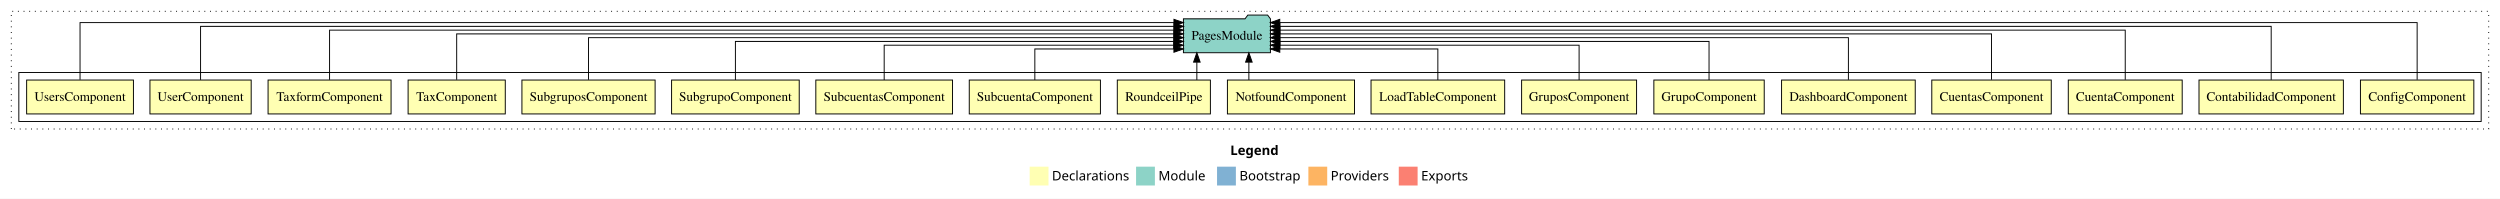
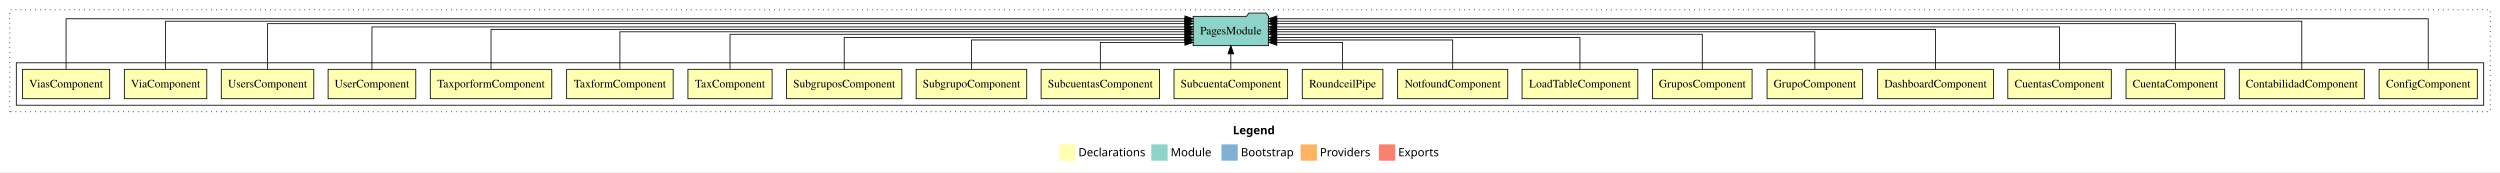
- <svg xmlns="http://www.w3.org/2000/svg" width="2655pt" height="211pt" viewBox="0.00 0.00 2655.00 211.00">
+ <svg xmlns="http://www.w3.org/2000/svg" width="3065pt" height="211pt" viewBox="0.00 0.00 3065.00 211.00">
  <g id="graph0" class="graph" transform="scale(1 1) rotate(0) translate(4 207)">
-     <polygon fill="#ffffff" stroke="transparent" points="-4,4 -4,-207 2651,-207 2651,4 -4,4" />
-     <text text-anchor="start" x="1302.509" y="-42.4" font-family="sans-serif" font-weight="bold" font-size="14.00" fill="#000000">Legend</text>
-     <polygon fill="#ffffb3" stroke="transparent" points="1089.5,-10 1089.5,-30 1109.5,-30 1109.5,-10 1089.5,-10" />
-     <text text-anchor="start" x="1113.129" y="-15.4" font-family="sans-serif" font-size="14.00" fill="#000000">  Declarations</text>
-     <polygon fill="#8dd3c7" stroke="transparent" points="1202.5,-10 1202.5,-30 1222.5,-30 1222.5,-10 1202.5,-10" />
-     <text text-anchor="start" x="1226.225" y="-15.4" font-family="sans-serif" font-size="14.00" fill="#000000">  Module</text>
-     <polygon fill="#80b1d3" stroke="transparent" points="1288.5,-10 1288.5,-30 1308.5,-30 1308.5,-10 1288.5,-10" />
-     <text text-anchor="start" x="1312.281" y="-15.4" font-family="sans-serif" font-size="14.00" fill="#000000">  Bootstrap</text>
-     <polygon fill="#fdb462" stroke="transparent" points="1385.5,-10 1385.5,-30 1405.5,-30 1405.5,-10 1385.5,-10" />
-     <text text-anchor="start" x="1409.173" y="-15.4" font-family="sans-serif" font-size="14.00" fill="#000000">  Providers</text>
-     <polygon fill="#fb8072" stroke="transparent" points="1481.5,-10 1481.5,-30 1501.5,-30 1501.5,-10 1481.5,-10" />
-     <text text-anchor="start" x="1505.226" y="-15.4" font-family="sans-serif" font-size="14.00" fill="#000000">  Exports</text>
+     <polygon fill="#ffffff" stroke="transparent" points="-4,4 -4,-207 3061,-207 3061,4 -4,4" />
+     <text text-anchor="start" x="1507.509" y="-42.4" font-family="sans-serif" font-weight="bold" font-size="14.00" fill="#000000">Legend</text>
+     <polygon fill="#ffffb3" stroke="transparent" points="1294.5,-10 1294.5,-30 1314.5,-30 1314.5,-10 1294.5,-10" />
+     <text text-anchor="start" x="1318.129" y="-15.4" font-family="sans-serif" font-size="14.00" fill="#000000">  Declarations</text>
+     <polygon fill="#8dd3c7" stroke="transparent" points="1407.5,-10 1407.5,-30 1427.5,-30 1427.5,-10 1407.5,-10" />
+     <text text-anchor="start" x="1431.225" y="-15.4" font-family="sans-serif" font-size="14.00" fill="#000000">  Module</text>
+     <polygon fill="#80b1d3" stroke="transparent" points="1493.5,-10 1493.5,-30 1513.5,-30 1513.5,-10 1493.5,-10" />
+     <text text-anchor="start" x="1517.281" y="-15.4" font-family="sans-serif" font-size="14.00" fill="#000000">  Bootstrap</text>
+     <polygon fill="#fdb462" stroke="transparent" points="1590.5,-10 1590.5,-30 1610.5,-30 1610.5,-10 1590.5,-10" />
+     <text text-anchor="start" x="1614.173" y="-15.4" font-family="sans-serif" font-size="14.00" fill="#000000">  Providers</text>
+     <polygon fill="#fb8072" stroke="transparent" points="1686.5,-10 1686.5,-30 1706.5,-30 1706.5,-10 1686.5,-10" />
+     <text text-anchor="start" x="1710.226" y="-15.4" font-family="sans-serif" font-size="14.00" fill="#000000">  Exports</text>
    <g id="clust1" class="cluster">
-       <polygon fill="none" stroke="#000000" stroke-dasharray="1,5" points="8,-70 8,-195 2639,-195 2639,-70 8,-70" />
+       <polygon fill="none" stroke="#000000" stroke-dasharray="1,5" points="8,-70 8,-195 3049,-195 3049,-70 8,-70" />
    </g>
    <g id="clust2" class="cluster">
-       <polygon fill="none" stroke="#000000" points="16,-78 16,-130 2631,-130 2631,-78 16,-78" />
+       <polygon fill="none" stroke="#000000" points="16,-78 16,-130 3041,-130 3041,-78 16,-78" />
    </g>
    <g id="node1" class="node">
-       <polygon fill="#ffffb3" stroke="#000000" points="2623.22,-122 2502.78,-122 2502.78,-86 2623.22,-86 2623.22,-122" />
-       <text text-anchor="middle" x="2563" y="-99.8" font-family="Times,serif" font-size="14.00" fill="#000000">ConfigComponent</text>
+       <polygon fill="#ffffb3" stroke="#000000" points="3033.22,-122 2912.78,-122 2912.78,-86 3033.22,-86 3033.22,-122" />
+       <text text-anchor="middle" x="2973" y="-99.8" font-family="Times,serif" font-size="14.00" fill="#000000">ConfigComponent</text>
+     </g>
+     <g id="node22" class="node">
+       <polygon fill="#8dd3c7" stroke="#000000" points="1551.206,-187 1548.206,-191 1527.206,-191 1524.206,-187 1458.794,-187 1458.794,-151 1551.206,-151 1551.206,-187" />
+       <text text-anchor="middle" x="1505" y="-164.8" font-family="Times,serif" font-size="14.00" fill="#000000">PagesModule</text>
+     </g>
+     <g id="edge1" class="edge">
+       <path fill="none" stroke="#000000" d="M2973,-122.153C2973,-145.757 2973,-184 2973,-184 2973,-184 1561.359,-184 1561.359,-184" />
+       <polygon fill="#000000" stroke="#000000" points="1561.359,-180.5 1551.359,-184 1561.359,-187.5 1561.359,-180.5" />
+     </g>
+     <g id="node2" class="node">
+       <polygon fill="#ffffb3" stroke="#000000" points="2894.661,-122 2741.339,-122 2741.339,-86 2894.661,-86 2894.661,-122" />
+       <text text-anchor="middle" x="2818" y="-99.8" font-family="Times,serif" font-size="14.00" fill="#000000">ContabilidadComponent</text>
+     </g>
+     <g id="edge2" class="edge">
+       <path fill="none" stroke="#000000" d="M2818,-122.248C2818,-145.018 2818,-181 2818,-181 2818,-181 1561.345,-181 1561.345,-181" />
+       <polygon fill="#000000" stroke="#000000" points="1561.345,-177.5 1551.345,-181 1561.345,-184.5 1561.345,-177.5" />
+     </g>
+     <g id="node3" class="node">
+       <polygon fill="#ffffb3" stroke="#000000" points="2723.489,-122 2602.511,-122 2602.511,-86 2723.489,-86 2723.489,-122" />
+       <text text-anchor="middle" x="2663" y="-99.8" font-family="Times,serif" font-size="14.00" fill="#000000">CuentaComponent</text>
+     </g>
+     <g id="edge3" class="edge">
+       <path fill="none" stroke="#000000" d="M2663,-122.292C2663,-144.206 2663,-178 2663,-178 2663,-178 1561.11,-178 1561.11,-178" />
+       <polygon fill="#000000" stroke="#000000" points="1561.11,-174.5 1551.11,-178 1561.11,-181.5 1561.11,-174.5" />
+     </g>
+     <g id="node4" class="node">
+       <polygon fill="#ffffb3" stroke="#000000" points="2584.434,-122 2457.566,-122 2457.566,-86 2584.434,-86 2584.434,-122" />
+       <text text-anchor="middle" x="2521" y="-99.8" font-family="Times,serif" font-size="14.00" fill="#000000">CuentasComponent</text>
+     </g>
+     <g id="edge4" class="edge">
+       <path fill="none" stroke="#000000" d="M2521,-122.027C2521,-142.767 2521,-174 2521,-174 2521,-174 1561.295,-174 1561.295,-174" />
+       <polygon fill="#000000" stroke="#000000" points="1561.295,-170.5 1551.295,-174 1561.295,-177.5 1561.295,-170.5" />
+     </g>
+     <g id="node5" class="node">
+       <polygon fill="#ffffb3" stroke="#000000" points="2439.973,-122 2298.027,-122 2298.027,-86 2439.973,-86 2439.973,-122" />
+       <text text-anchor="middle" x="2369" y="-99.8" font-family="Times,serif" font-size="14.00" fill="#000000">DashboardComponent</text>
+     </g>
+     <g id="edge5" class="edge">
+       <path fill="none" stroke="#000000" d="M2369,-122.308C2369,-142.145 2369,-171 2369,-171 2369,-171 1561.147,-171 1561.147,-171" />
+       <polygon fill="#000000" stroke="#000000" points="1561.147,-167.5 1551.147,-171 1561.147,-174.5 1561.147,-167.5" />
+     </g>
+     <g id="node6" class="node">
+       <polygon fill="#ffffb3" stroke="#000000" points="2279.6,-122 2162.4,-122 2162.4,-86 2279.6,-86 2279.6,-122" />
+       <text text-anchor="middle" x="2221" y="-99.8" font-family="Times,serif" font-size="14.00" fill="#000000">GrupoComponent</text>
+     </g>
+     <g id="edge6" class="edge">
+       <path fill="none" stroke="#000000" d="M2221,-122.169C2221,-141.09 2221,-168 2221,-168 2221,-168 1561.152,-168 1561.152,-168" />
+       <polygon fill="#000000" stroke="#000000" points="1561.152,-164.5 1551.152,-168 1561.152,-171.5 1561.152,-164.5" />
+     </g>
+     <g id="node7" class="node">
+       <polygon fill="#ffffb3" stroke="#000000" points="2144.045,-122 2021.955,-122 2021.955,-86 2144.045,-86 2144.045,-122" />
+       <text text-anchor="middle" x="2083" y="-99.8" font-family="Times,serif" font-size="14.00" fill="#000000">GruposComponent</text>
+     </g>
+     <g id="edge7" class="edge">
+       <path fill="none" stroke="#000000" d="M2083,-122.302C2083,-140.27 2083,-165 2083,-165 2083,-165 1561.323,-165 1561.323,-165" />
+       <polygon fill="#000000" stroke="#000000" points="1561.323,-161.5 1551.323,-165 1561.323,-168.5 1561.323,-161.5" />
+     </g>
+     <g id="node8" class="node">
+       <polygon fill="#ffffb3" stroke="#000000" points="2003.972,-122 1862.028,-122 1862.028,-86 2003.972,-86 2003.972,-122" />
+       <text text-anchor="middle" x="1933" y="-99.8" font-family="Times,serif" font-size="14.00" fill="#000000">LoadTableComponent</text>
+     </g>
+     <g id="edge8" class="edge">
+       <path fill="none" stroke="#000000" d="M1933,-122.035C1933,-138.734 1933,-161 1933,-161 1933,-161 1561.21,-161 1561.21,-161" />
+       <polygon fill="#000000" stroke="#000000" points="1561.21,-157.5 1551.21,-161 1561.21,-164.5 1561.21,-157.5" />
+     </g>
+     <g id="node9" class="node">
+       <polygon fill="#ffffb3" stroke="#000000" points="1844.49,-122 1709.51,-122 1709.51,-86 1844.49,-86 1844.49,-122" />
+       <text text-anchor="middle" x="1777" y="-99.8" font-family="Times,serif" font-size="14.00" fill="#000000">NotfoundComponent</text>
+     </g>
+     <g id="edge9" class="edge">
+       <path fill="none" stroke="#000000" d="M1777,-122.282C1777,-137.948 1777,-158 1777,-158 1777,-158 1561.141,-158 1561.141,-158" />
+       <polygon fill="#000000" stroke="#000000" points="1561.141,-154.5 1551.141,-158 1561.141,-161.5 1561.141,-154.5" />
+     </g>
+     <g id="node10" class="node">
+       <polygon fill="#ffffb3" stroke="#000000" points="1691.436,-122 1592.564,-122 1592.564,-86 1691.436,-86 1691.436,-122" />
+       <text text-anchor="middle" x="1642" y="-99.8" font-family="Times,serif" font-size="14.00" fill="#000000">RoundceilPipe</text>
+     </g>
+     <g id="edge10" class="edge">
+       <path fill="none" stroke="#000000" d="M1642,-122.124C1642,-136.783 1642,-155 1642,-155 1642,-155 1561.382,-155 1561.382,-155" />
+       <polygon fill="#000000" stroke="#000000" points="1561.382,-151.5 1551.382,-155 1561.382,-158.5 1561.382,-151.5" />
+     </g>
+     <g id="node11" class="node">
+       <polygon fill="#ffffb3" stroke="#000000" points="1574.65,-122 1435.35,-122 1435.35,-86 1574.65,-86 1574.65,-122" />
+       <text text-anchor="middle" x="1505" y="-99.8" font-family="Times,serif" font-size="14.00" fill="#000000">SubcuentaComponent</text>
+     </g>
+     <g id="edge11" class="edge">
+       <path fill="none" stroke="#000000" d="M1505,-122.106C1505,-122.106 1505,-140.991 1505,-140.991" />
+       <polygon fill="#000000" stroke="#000000" points="1501.5,-140.991 1505,-150.991 1508.5,-140.991 1501.5,-140.991" />
+     </g>
+     <g id="node12" class="node">
+       <polygon fill="#ffffb3" stroke="#000000" points="1417.594,-122 1272.406,-122 1272.406,-86 1417.594,-86 1417.594,-122" />
+       <text text-anchor="middle" x="1345" y="-99.8" font-family="Times,serif" font-size="14.00" fill="#000000">SubcuentasComponent</text>
+     </g>
+     <g id="edge12" class="edge">
+       <path fill="none" stroke="#000000" d="M1345,-122.124C1345,-136.783 1345,-155 1345,-155 1345,-155 1448.721,-155 1448.721,-155" />
+       <polygon fill="#000000" stroke="#000000" points="1448.721,-158.5 1458.721,-155 1448.721,-151.5 1448.721,-158.5" />
+     </g>
+     <g id="node13" class="node">
+       <polygon fill="#ffffb3" stroke="#000000" points="1254.776,-122 1119.224,-122 1119.224,-86 1254.776,-86 1254.776,-122" />
+       <text text-anchor="middle" x="1187" y="-99.8" font-family="Times,serif" font-size="14.00" fill="#000000">SubgrupoComponent</text>
+     </g>
+     <g id="edge13" class="edge">
+       <path fill="none" stroke="#000000" d="M1187,-122.282C1187,-137.948 1187,-158 1187,-158 1187,-158 1448.76,-158 1448.76,-158" />
+       <polygon fill="#000000" stroke="#000000" points="1448.76,-161.5 1458.76,-158 1448.76,-154.5 1448.76,-161.5" />
+     </g>
+     <g id="node14" class="node">
+       <polygon fill="#ffffb3" stroke="#000000" points="1101.72,-122 960.28,-122 960.28,-86 1101.72,-86 1101.72,-122" />
+       <text text-anchor="middle" x="1031" y="-99.8" font-family="Times,serif" font-size="14.00" fill="#000000">SubgruposComponent</text>
+     </g>
+     <g id="edge14" class="edge">
+       <path fill="none" stroke="#000000" d="M1031,-122.035C1031,-138.734 1031,-161 1031,-161 1031,-161 1448.688,-161 1448.688,-161" />
+       <polygon fill="#000000" stroke="#000000" points="1448.688,-164.5 1458.688,-161 1448.688,-157.5 1448.688,-164.5" />
+     </g>
+     <g id="node15" class="node">
+       <polygon fill="#ffffb3" stroke="#000000" points="942.6,-122 839.4,-122 839.4,-86 942.6,-86 942.6,-122" />
+       <text text-anchor="middle" x="891" y="-99.8" font-family="Times,serif" font-size="14.00" fill="#000000">TaxComponent</text>
+     </g>
+     <g id="edge15" class="edge">
+       <path fill="none" stroke="#000000" d="M891,-122.302C891,-140.27 891,-165 891,-165 891,-165 1448.85,-165 1448.85,-165" />
+       <polygon fill="#000000" stroke="#000000" points="1448.85,-168.5 1458.85,-165 1448.85,-161.5 1448.85,-168.5" />
+     </g>
+     <g id="node16" class="node">
+       <polygon fill="#ffffb3" stroke="#000000" points="821.312,-122 690.688,-122 690.688,-86 821.312,-86 821.312,-122" />
+       <text text-anchor="middle" x="756" y="-99.8" font-family="Times,serif" font-size="14.00" fill="#000000">TaxformComponent</text>
+     </g>
+     <g id="edge16" class="edge">
+       <path fill="none" stroke="#000000" d="M756,-122.169C756,-141.09 756,-168 756,-168 756,-168 1448.712,-168 1448.712,-168" />
+       <polygon fill="#000000" stroke="#000000" points="1448.712,-171.5 1458.712,-168 1448.712,-164.5 1448.712,-171.5" />
+     </g>
+     <g id="node17" class="node">
+       <polygon fill="#ffffb3" stroke="#000000" points="672.472,-122 523.528,-122 523.528,-86 672.472,-86 672.472,-122" />
+       <text text-anchor="middle" x="598" y="-99.8" font-family="Times,serif" font-size="14.00" fill="#000000">TaxporformComponent</text>
+     </g>
+     <g id="edge17" class="edge">
+       <path fill="none" stroke="#000000" d="M598,-122.308C598,-142.145 598,-171 598,-171 598,-171 1448.775,-171 1448.775,-171" />
+       <polygon fill="#000000" stroke="#000000" points="1448.775,-174.5 1458.775,-171 1448.775,-167.5 1448.775,-174.5" />
+     </g>
+     <g id="node18" class="node">
+       <polygon fill="#ffffb3" stroke="#000000" points="505.759,-122 398.241,-122 398.241,-86 505.759,-86 505.759,-122" />
+       <text text-anchor="middle" x="452" y="-99.8" font-family="Times,serif" font-size="14.00" fill="#000000">UserComponent</text>
+     </g>
+     <g id="edge18" class="edge">
+       <path fill="none" stroke="#000000" d="M452,-122.027C452,-142.767 452,-174 452,-174 452,-174 1448.737,-174 1448.737,-174" />
+       <polygon fill="#000000" stroke="#000000" points="1448.737,-177.5 1458.737,-174 1448.736,-170.5 1448.737,-177.5" />
    </g>
    <g id="node19" class="node">
-       <polygon fill="#8dd3c7" stroke="#000000" points="1345.206,-187 1342.206,-191 1321.206,-191 1318.206,-187 1252.794,-187 1252.794,-151 1345.206,-151 1345.206,-187" />
-       <text text-anchor="middle" x="1299" y="-164.8" font-family="Times,serif" font-size="14.00" fill="#000000">PagesModule</text>
+       <polygon fill="#ffffb3" stroke="#000000" points="380.704,-122 267.296,-122 267.296,-86 380.704,-86 380.704,-122" />
+       <text text-anchor="middle" x="324" y="-99.8" font-family="Times,serif" font-size="14.00" fill="#000000">UsersComponent</text>
    </g>
-     <g id="edge1" class="edge">
-       <path fill="none" stroke="#000000" d="M2563,-122.323C2563,-145.66 2563,-183 2563,-183 2563,-183 1355.109,-183 1355.109,-183" />
-       <polygon fill="#000000" stroke="#000000" points="1355.109,-179.5 1345.109,-183 1355.109,-186.5 1355.109,-179.5" />
+     <g id="edge19" class="edge">
+       <path fill="none" stroke="#000000" d="M324,-122.292C324,-144.206 324,-178 324,-178 324,-178 1448.703,-178 1448.703,-178" />
+       <polygon fill="#000000" stroke="#000000" points="1448.703,-181.5 1458.703,-178 1448.703,-174.5 1448.703,-181.5" />
    </g>
-     <g id="node2" class="node">
-       <polygon fill="#ffffb3" stroke="#000000" points="2484.661,-122 2331.339,-122 2331.339,-86 2484.661,-86 2484.661,-122" />
-       <text text-anchor="middle" x="2408" y="-99.8" font-family="Times,serif" font-size="14.00" fill="#000000">ContabilidadComponent</text>
+     <g id="node20" class="node">
+       <polygon fill="#ffffb3" stroke="#000000" points="249.545,-122 148.455,-122 148.455,-86 249.545,-86 249.545,-122" />
+       <text text-anchor="middle" x="199" y="-99.8" font-family="Times,serif" font-size="14.00" fill="#000000">ViaComponent</text>
    </g>
-     <g id="edge2" class="edge">
-       <path fill="none" stroke="#000000" d="M2408,-122.155C2408,-144.352 2408,-179 2408,-179 2408,-179 1355.24,-179 1355.24,-179" />
-       <polygon fill="#000000" stroke="#000000" points="1355.241,-175.5 1345.24,-179 1355.24,-182.5 1355.241,-175.5" />
+     <g id="edge20" class="edge">
+       <path fill="none" stroke="#000000" d="M199,-122.248C199,-145.018 199,-181 199,-181 199,-181 1448.519,-181 1448.519,-181" />
+       <polygon fill="#000000" stroke="#000000" points="1448.519,-184.5 1458.519,-181 1448.519,-177.5 1448.519,-184.5" />
    </g>
-     <g id="node3" class="node">
-       <polygon fill="#ffffb3" stroke="#000000" points="2313.489,-122 2192.511,-122 2192.511,-86 2313.489,-86 2313.489,-122" />
-       <text text-anchor="middle" x="2253" y="-99.8" font-family="Times,serif" font-size="14.00" fill="#000000">CuentaComponent</text>
+     <g id="node21" class="node">
+       <polygon fill="#ffffb3" stroke="#000000" points="130.489,-122 23.511,-122 23.511,-86 130.489,-86 130.489,-122" />
+       <text text-anchor="middle" x="77" y="-99.8" font-family="Times,serif" font-size="14.00" fill="#000000">ViasComponent</text>
    </g>
-     <g id="edge3" class="edge">
-       <path fill="none" stroke="#000000" d="M2253,-122.284C2253,-143.321 2253,-175 2253,-175 2253,-175 1355.336,-175 1355.336,-175" />
-       <polygon fill="#000000" stroke="#000000" points="1355.336,-171.5 1345.336,-175 1355.336,-178.5 1355.336,-171.5" />
-     </g>
-     <g id="node4" class="node">
-       <polygon fill="#ffffb3" stroke="#000000" points="2174.434,-122 2047.566,-122 2047.566,-86 2174.434,-86 2174.434,-122" />
-       <text text-anchor="middle" x="2111" y="-99.8" font-family="Times,serif" font-size="14.00" fill="#000000">CuentasComponent</text>
-     </g>
-     <g id="edge4" class="edge">
-       <path fill="none" stroke="#000000" d="M2111,-122.308C2111,-142.145 2111,-171 2111,-171 2111,-171 1355.278,-171 1355.278,-171" />
-       <polygon fill="#000000" stroke="#000000" points="1355.278,-167.5 1345.278,-171 1355.278,-174.5 1355.278,-167.5" />
-     </g>
-     <g id="node5" class="node">
-       <polygon fill="#ffffb3" stroke="#000000" points="2029.973,-122 1888.027,-122 1888.027,-86 2029.973,-86 2029.973,-122" />
-       <text text-anchor="middle" x="1959" y="-99.8" font-family="Times,serif" font-size="14.00" fill="#000000">DashboardComponent</text>
-     </g>
-     <g id="edge5" class="edge">
-       <path fill="none" stroke="#000000" d="M1959,-122.222C1959,-140.828 1959,-167 1959,-167 1959,-167 1355.148,-167 1355.148,-167" />
-       <polygon fill="#000000" stroke="#000000" points="1355.148,-163.5 1345.148,-167 1355.148,-170.5 1355.148,-163.5" />
-     </g>
-     <g id="node6" class="node">
-       <polygon fill="#ffffb3" stroke="#000000" points="1869.6,-122 1752.4,-122 1752.4,-86 1869.6,-86 1869.6,-122" />
-       <text text-anchor="middle" x="1811" y="-99.8" font-family="Times,serif" font-size="14.00" fill="#000000">GrupoComponent</text>
-     </g>
-     <g id="edge6" class="edge">
-       <path fill="none" stroke="#000000" d="M1811,-122.022C1811,-139.373 1811,-163 1811,-163 1811,-163 1355.34,-163 1355.34,-163" />
-       <polygon fill="#000000" stroke="#000000" points="1355.34,-159.5 1345.34,-163 1355.34,-166.5 1355.34,-159.5" />
-     </g>
-     <g id="node7" class="node">
-       <polygon fill="#ffffb3" stroke="#000000" points="1734.045,-122 1611.955,-122 1611.955,-86 1734.045,-86 1734.045,-122" />
-       <text text-anchor="middle" x="1673" y="-99.8" font-family="Times,serif" font-size="14.00" fill="#000000">GruposComponent</text>
-     </g>
-     <g id="edge7" class="edge">
-       <path fill="none" stroke="#000000" d="M1673,-122.009C1673,-138.049 1673,-159 1673,-159 1673,-159 1355.235,-159 1355.235,-159" />
-       <polygon fill="#000000" stroke="#000000" points="1355.235,-155.5 1345.235,-159 1355.235,-162.5 1355.235,-155.5" />
-     </g>
-     <g id="node8" class="node">
-       <polygon fill="#ffffb3" stroke="#000000" points="1593.972,-122 1452.028,-122 1452.028,-86 1593.972,-86 1593.972,-122" />
-       <text text-anchor="middle" x="1523" y="-99.8" font-family="Times,serif" font-size="14.00" fill="#000000">LoadTableComponent</text>
-     </g>
-     <g id="edge8" class="edge">
-       <path fill="none" stroke="#000000" d="M1523,-122.124C1523,-136.783 1523,-155 1523,-155 1523,-155 1355.141,-155 1355.141,-155" />
-       <polygon fill="#000000" stroke="#000000" points="1355.141,-151.5 1345.141,-155 1355.141,-158.5 1355.141,-151.5" />
-     </g>
-     <g id="node9" class="node">
-       <polygon fill="#ffffb3" stroke="#000000" points="1434.49,-122 1299.51,-122 1299.51,-86 1434.49,-86 1434.49,-122" />
-       <text text-anchor="middle" x="1367" y="-99.8" font-family="Times,serif" font-size="14.00" fill="#000000">NotfoundComponent</text>
-     </g>
-     <g id="edge9" class="edge">
-       <path fill="none" stroke="#000000" d="M1322.304,-122.106C1322.304,-122.106 1322.304,-140.991 1322.304,-140.991" />
-       <polygon fill="#000000" stroke="#000000" points="1318.804,-140.991 1322.304,-150.991 1325.804,-140.991 1318.804,-140.991" />
-     </g>
-     <g id="node10" class="node">
-       <polygon fill="#ffffb3" stroke="#000000" points="1281.436,-122 1182.564,-122 1182.564,-86 1281.436,-86 1281.436,-122" />
-       <text text-anchor="middle" x="1232" y="-99.8" font-family="Times,serif" font-size="14.00" fill="#000000">RoundceilPipe</text>
-     </g>
-     <g id="edge10" class="edge">
-       <path fill="none" stroke="#000000" d="M1267.057,-122.106C1267.057,-122.106 1267.057,-140.991 1267.057,-140.991" />
-       <polygon fill="#000000" stroke="#000000" points="1263.557,-140.991 1267.057,-150.991 1270.557,-140.991 1263.557,-140.991" />
-     </g>
-     <g id="node11" class="node">
-       <polygon fill="#ffffb3" stroke="#000000" points="1164.65,-122 1025.35,-122 1025.35,-86 1164.65,-86 1164.65,-122" />
-       <text text-anchor="middle" x="1095" y="-99.8" font-family="Times,serif" font-size="14.00" fill="#000000">SubcuentaComponent</text>
-     </g>
-     <g id="edge11" class="edge">
-       <path fill="none" stroke="#000000" d="M1095,-122.124C1095,-136.783 1095,-155 1095,-155 1095,-155 1242.709,-155 1242.709,-155" />
-       <polygon fill="#000000" stroke="#000000" points="1242.709,-158.5 1252.709,-155 1242.709,-151.5 1242.709,-158.5" />
-     </g>
-     <g id="node12" class="node">
-       <polygon fill="#ffffb3" stroke="#000000" points="1007.594,-122 862.406,-122 862.406,-86 1007.594,-86 1007.594,-122" />
-       <text text-anchor="middle" x="935" y="-99.8" font-family="Times,serif" font-size="14.00" fill="#000000">SubcuentasComponent</text>
-     </g>
-     <g id="edge12" class="edge">
-       <path fill="none" stroke="#000000" d="M935,-122.009C935,-138.049 935,-159 935,-159 935,-159 1242.529,-159 1242.529,-159" />
-       <polygon fill="#000000" stroke="#000000" points="1242.53,-162.5 1252.529,-159 1242.529,-155.5 1242.53,-162.5" />
-     </g>
-     <g id="node13" class="node">
-       <polygon fill="#ffffb3" stroke="#000000" points="844.776,-122 709.224,-122 709.224,-86 844.776,-86 844.776,-122" />
-       <text text-anchor="middle" x="777" y="-99.8" font-family="Times,serif" font-size="14.00" fill="#000000">SubgrupoComponent</text>
-     </g>
-     <g id="edge13" class="edge">
-       <path fill="none" stroke="#000000" d="M777,-122.022C777,-139.373 777,-163 777,-163 777,-163 1242.676,-163 1242.676,-163" />
-       <polygon fill="#000000" stroke="#000000" points="1242.676,-166.5 1252.676,-163 1242.676,-159.5 1242.676,-166.5" />
-     </g>
-     <g id="node14" class="node">
-       <polygon fill="#ffffb3" stroke="#000000" points="691.72,-122 550.28,-122 550.28,-86 691.72,-86 691.72,-122" />
-       <text text-anchor="middle" x="621" y="-99.8" font-family="Times,serif" font-size="14.00" fill="#000000">SubgruposComponent</text>
-     </g>
-     <g id="edge14" class="edge">
-       <path fill="none" stroke="#000000" d="M621,-122.222C621,-140.828 621,-167 621,-167 621,-167 1242.665,-167 1242.665,-167" />
-       <polygon fill="#000000" stroke="#000000" points="1242.665,-170.5 1252.665,-167 1242.665,-163.5 1242.665,-170.5" />
-     </g>
-     <g id="node15" class="node">
-       <polygon fill="#ffffb3" stroke="#000000" points="532.6,-122 429.4,-122 429.4,-86 532.6,-86 532.6,-122" />
-       <text text-anchor="middle" x="481" y="-99.8" font-family="Times,serif" font-size="14.00" fill="#000000">TaxComponent</text>
-     </g>
-     <g id="edge15" class="edge">
-       <path fill="none" stroke="#000000" d="M481,-122.308C481,-142.145 481,-171 481,-171 481,-171 1242.677,-171 1242.677,-171" />
-       <polygon fill="#000000" stroke="#000000" points="1242.677,-174.5 1252.677,-171 1242.677,-167.5 1242.677,-174.5" />
-     </g>
-     <g id="node16" class="node">
-       <polygon fill="#ffffb3" stroke="#000000" points="411.312,-122 280.688,-122 280.688,-86 411.312,-86 411.312,-122" />
-       <text text-anchor="middle" x="346" y="-99.8" font-family="Times,serif" font-size="14.00" fill="#000000">TaxformComponent</text>
-     </g>
-     <g id="edge16" class="edge">
-       <path fill="none" stroke="#000000" d="M346,-122.284C346,-143.321 346,-175 346,-175 346,-175 1242.713,-175 1242.713,-175" />
-       <polygon fill="#000000" stroke="#000000" points="1242.713,-178.5 1252.713,-175 1242.713,-171.5 1242.713,-178.5" />
-     </g>
-     <g id="node17" class="node">
-       <polygon fill="#ffffb3" stroke="#000000" points="262.759,-122 155.241,-122 155.241,-86 262.759,-86 262.759,-122" />
-       <text text-anchor="middle" x="209" y="-99.8" font-family="Times,serif" font-size="14.00" fill="#000000">UserComponent</text>
-     </g>
-     <g id="edge17" class="edge">
-       <path fill="none" stroke="#000000" d="M209,-122.155C209,-144.352 209,-179 209,-179 209,-179 1242.86,-179 1242.86,-179" />
-       <polygon fill="#000000" stroke="#000000" points="1242.86,-182.5 1252.86,-179 1242.86,-175.5 1242.86,-182.5" />
-     </g>
-     <g id="node18" class="node">
-       <polygon fill="#ffffb3" stroke="#000000" points="137.704,-122 24.296,-122 24.296,-86 137.704,-86 137.704,-122" />
-       <text text-anchor="middle" x="81" y="-99.8" font-family="Times,serif" font-size="14.00" fill="#000000">UsersComponent</text>
-     </g>
-     <g id="edge18" class="edge">
-       <path fill="none" stroke="#000000" d="M81,-122.323C81,-145.66 81,-183 81,-183 81,-183 1242.74,-183 1242.74,-183" />
-       <polygon fill="#000000" stroke="#000000" points="1242.74,-186.5 1252.74,-183 1242.74,-179.5 1242.74,-186.5" />
+     <g id="edge21" class="edge">
+       <path fill="none" stroke="#000000" d="M77,-122.153C77,-145.757 77,-184 77,-184 77,-184 1448.703,-184 1448.703,-184" />
+       <polygon fill="#000000" stroke="#000000" points="1448.703,-187.5 1458.703,-184 1448.703,-180.5 1448.703,-187.5" />
    </g>
  </g>
</svg>
